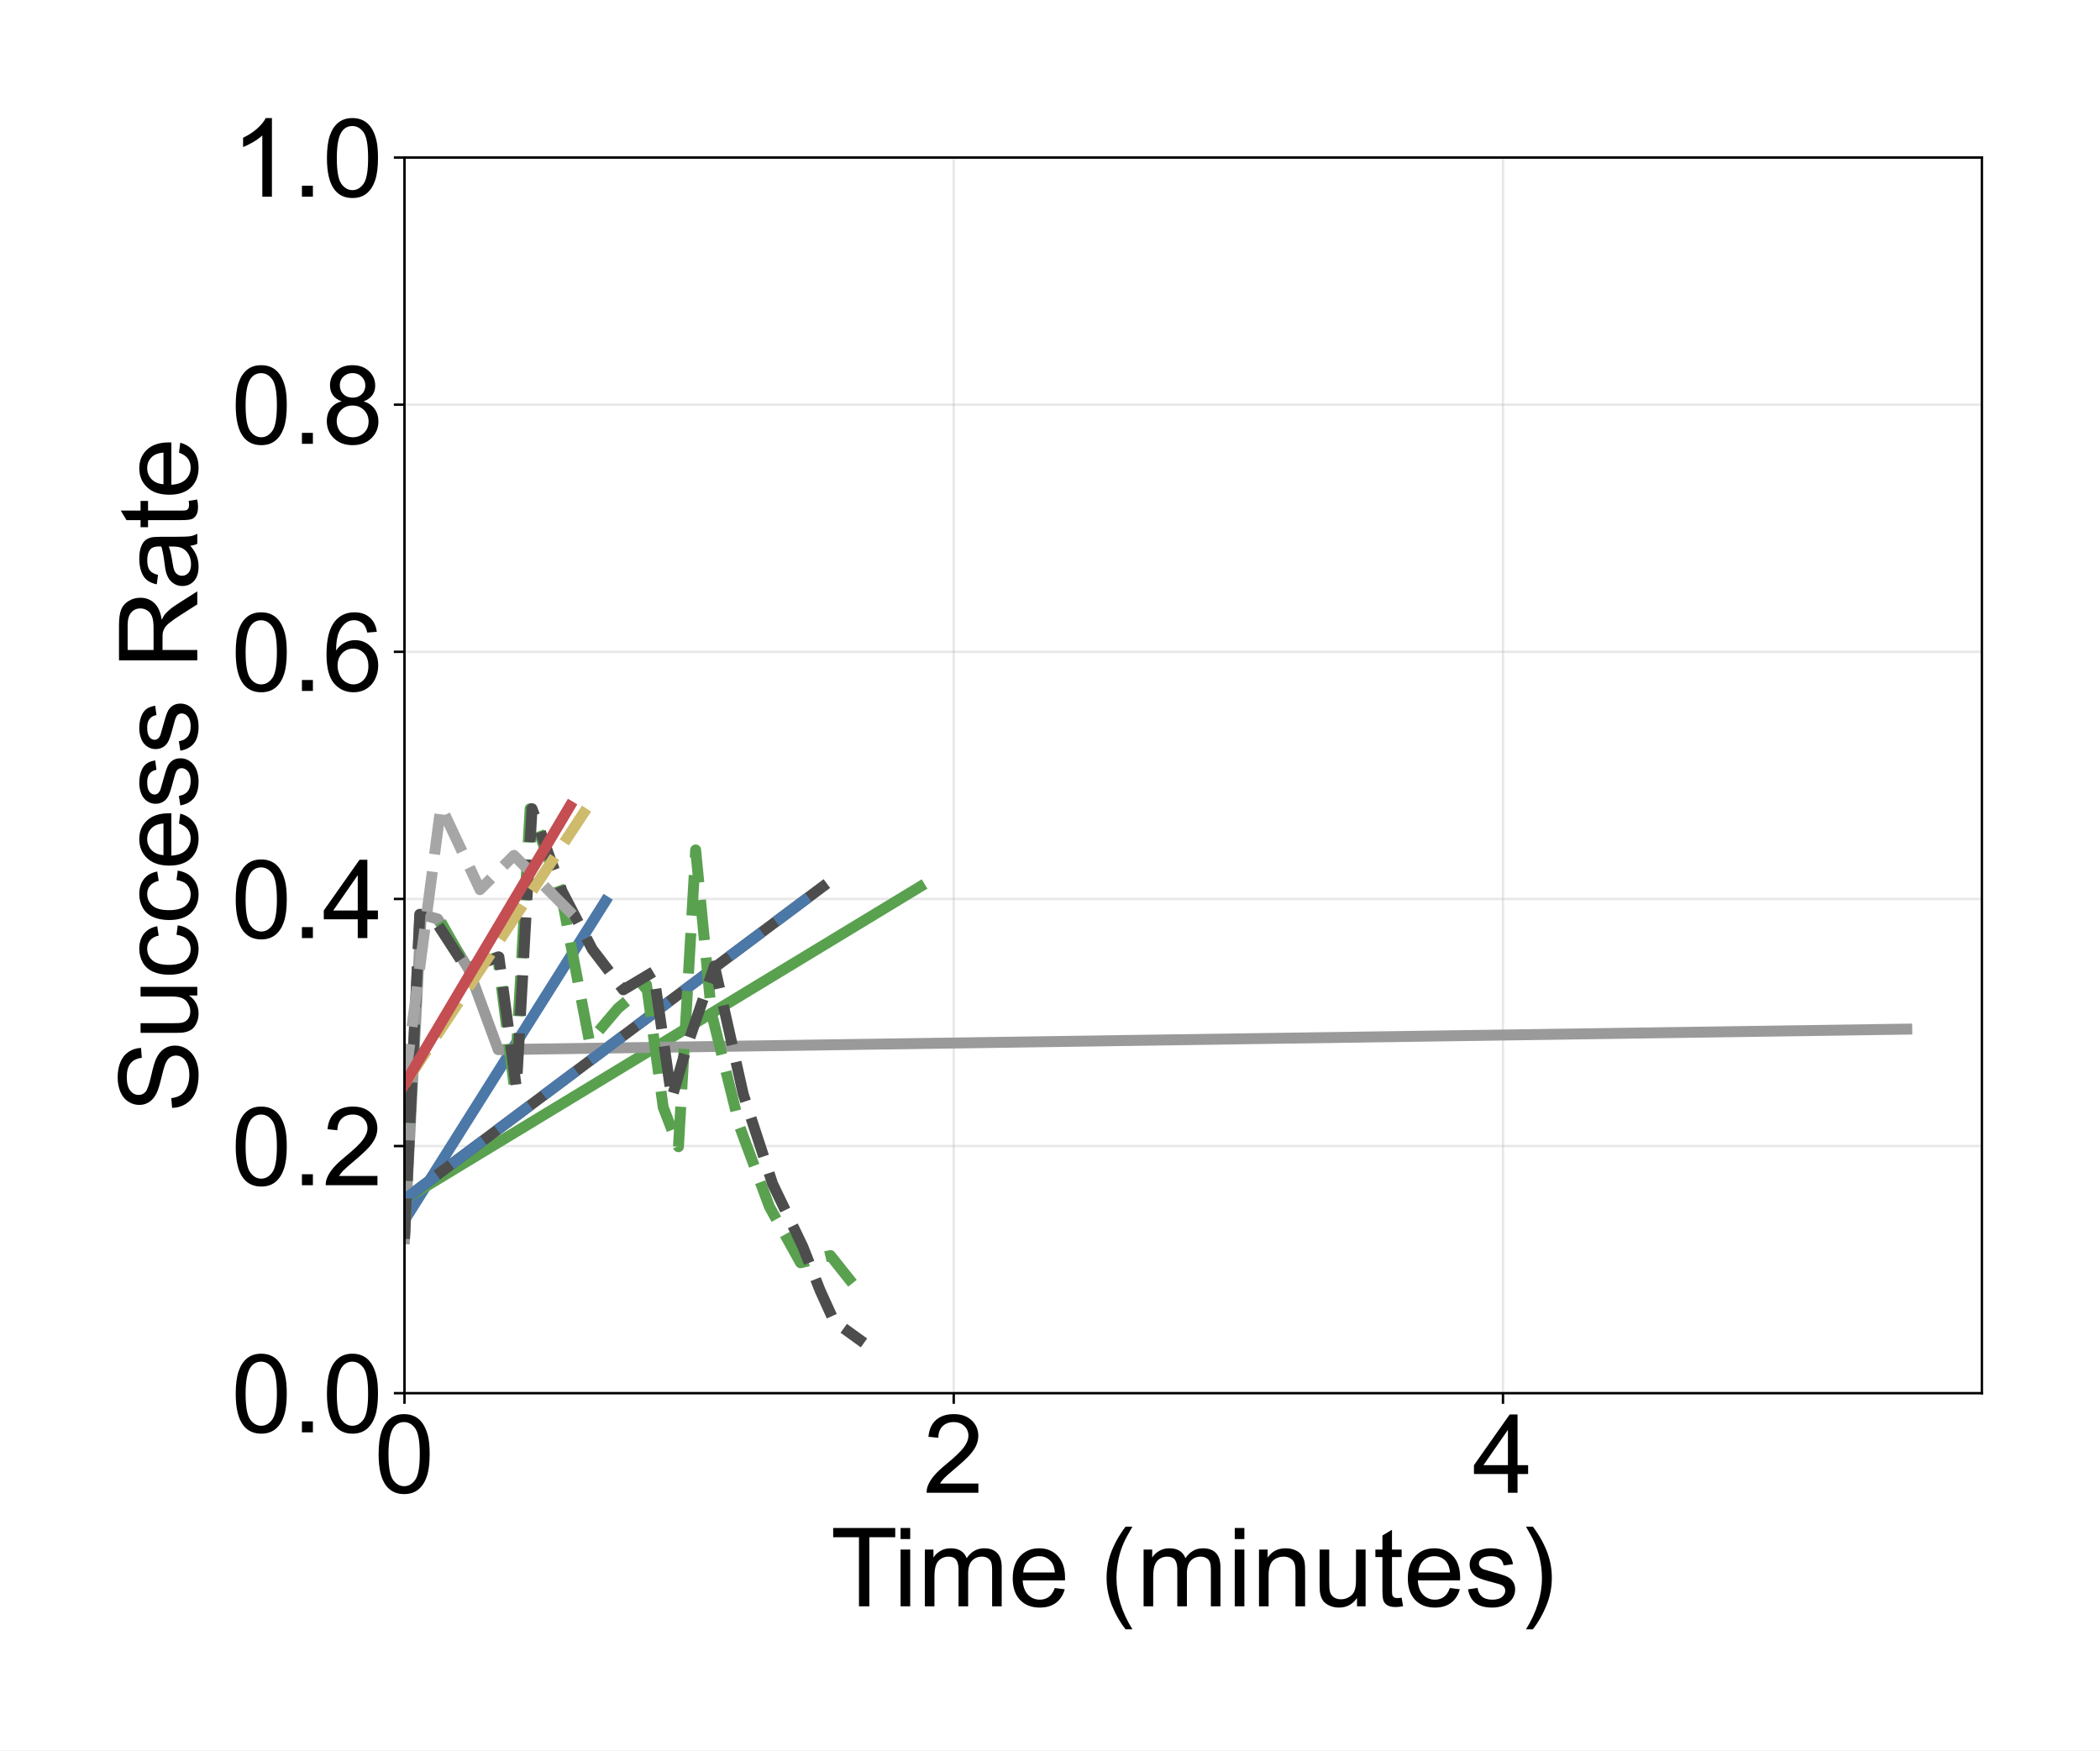
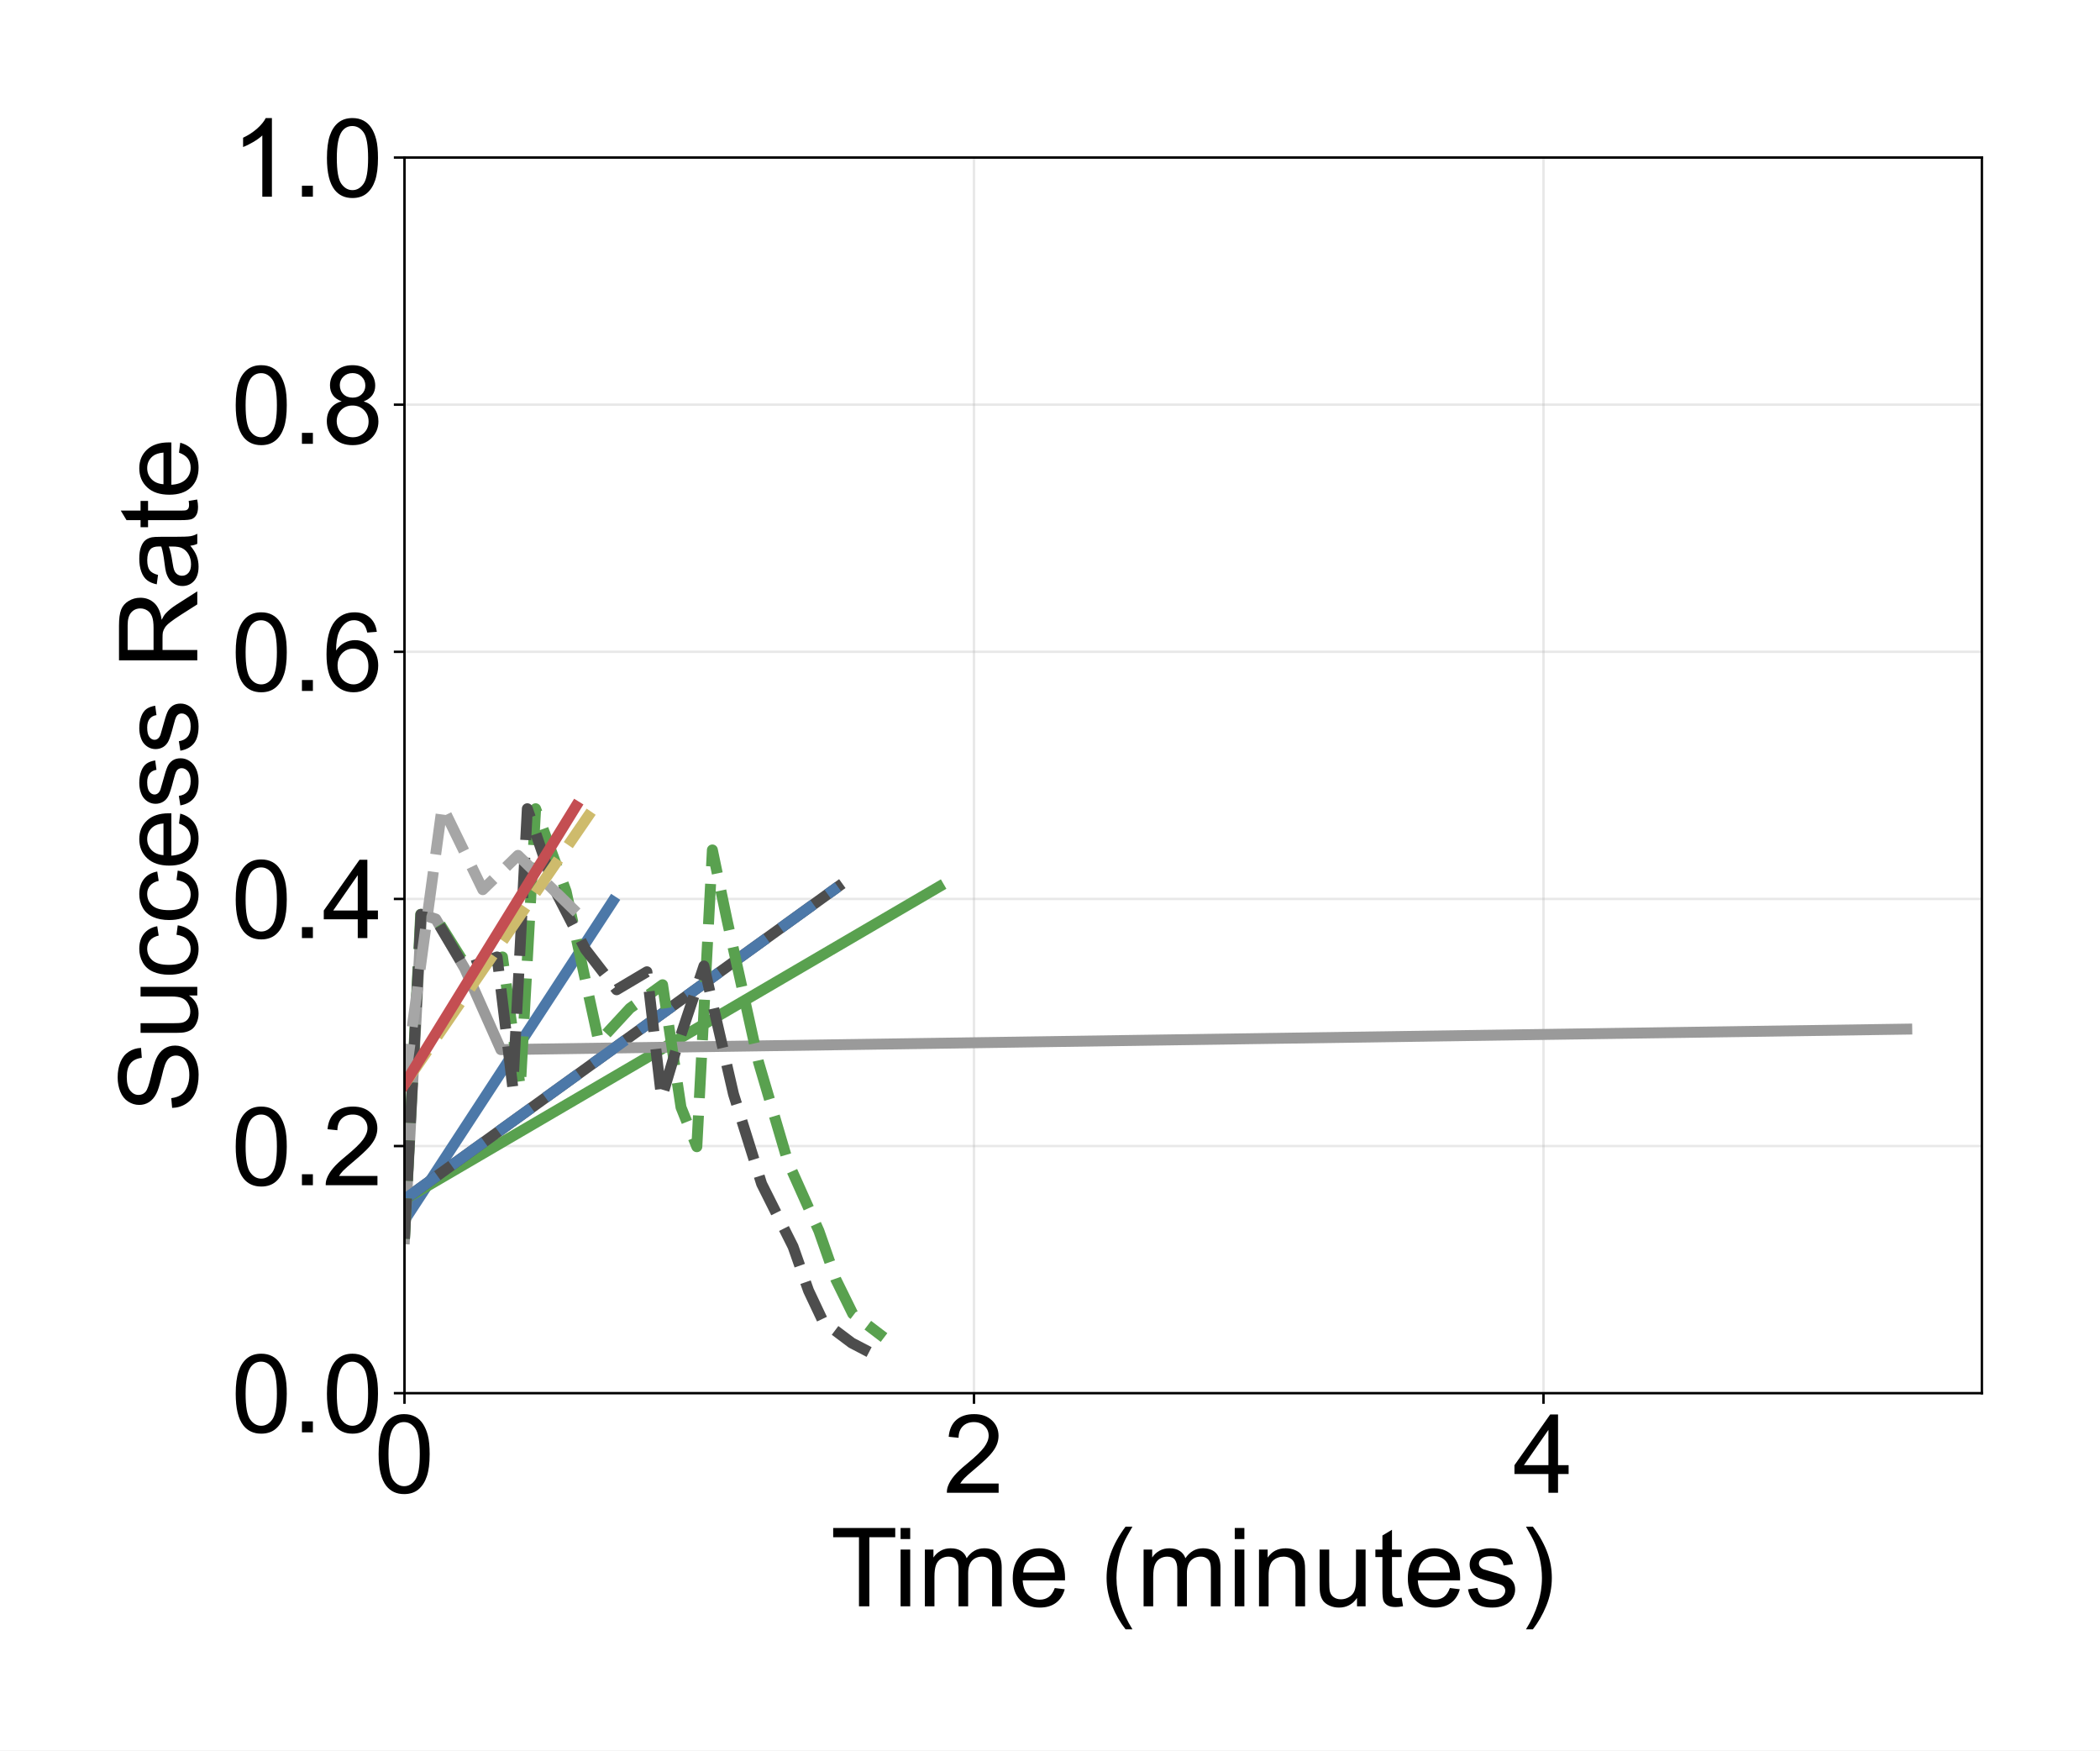
<svg xmlns="http://www.w3.org/2000/svg" xmlns:xlink="http://www.w3.org/1999/xlink" width="691.2pt" height="576pt" viewBox="0 0 691.2 576" version="1.1">
  <defs>
    <style type="text/css">*{stroke-linejoin: round; stroke-linecap: butt}</style>
  </defs>
  <g id="figure_1">
    <g id="patch_1">
      <path d="M 0 576  L 691.2 576  L 691.2 0  L 0 0  z " style="fill: #ffffff" />
    </g>
    <g id="axes_1">
      <g id="patch_2">
        <path d="M 133.13 458.44  L 652.32 458.44  L 652.32 51.84  L 133.13 51.84  z " style="fill: #ffffff" />
      </g>
      <g id="matplotlib.axis_1">
        <g id="xtick_1">
          <g id="line2d_1">
-             <path d="M 133.13 458.44  L 133.13 51.84  " clip-path="url(#p0039694f5e)" style="fill: none; stroke: #b0b0b0; stroke-opacity: 0.3; stroke-width: 0.8; stroke-linecap: square" />
+             <path d="M 133.13 458.44  L 133.13 51.84  " clip-path="url(#pe3a1c9891b)" style="fill: none; stroke: #b0b0b0; stroke-opacity: 0.3; stroke-width: 0.8; stroke-linecap: square" />
          </g>
          <g id="line2d_2">
            <defs>
-               <path id="m38b5ffc856" d="M 0 0  L 0 3.5  " style="stroke: #000000; stroke-width: 0.8" />
-             </defs>
-             <g>
-               <use xlink:href="#m38b5ffc856" x="133.13" y="458.44" style="stroke: #000000; stroke-width: 0.8" />
+               <path id="mee8a3987e3" d="M 0 0  L 0 3.5  " style="stroke: #000000; stroke-width: 0.8" />
+             </defs>
+             <g>
+               <use xlink:href="#mee8a3987e3" x="133.13" y="458.44" style="stroke: #000000; stroke-width: 0.8" />
            </g>
          </g>
          <g id="text_1">
            <g transform="translate(123.1203 491.2081) scale(0.36 -0.36)">
              <defs>
                <path id="ArialMT-30" d="M 266 2259  Q 266 3072 433 3567  Q 600 4063 929 4331  Q 1259 4600 1759 4600  Q 2128 4600 2406 4451  Q 2684 4303 2865 4023  Q 3047 3744 3150 3342  Q 3253 2941 3253 2259  Q 3253 1453 3087 958  Q 2922 463 2592 192  Q 2263 -78 1759 -78  Q 1097 -78 719 397  Q 266 969 266 2259  z M 844 2259  Q 844 1131 1108 757  Q 1372 384 1759 384  Q 2147 384 2411 759  Q 2675 1134 2675 2259  Q 2675 3391 2411 3762  Q 2147 4134 1753 4134  Q 1366 4134 1134 3806  Q 844 3388 844 2259  z " transform="scale(0.015625)" />
              </defs>
              <use xlink:href="#ArialMT-30" />
            </g>
          </g>
        </g>
        <g id="xtick_2">
          <g id="line2d_3">
-             <path d="M 313.913 458.44  L 313.913 51.84  " clip-path="url(#p0039694f5e)" style="fill: none; stroke: #b0b0b0; stroke-opacity: 0.3; stroke-width: 0.8; stroke-linecap: square" />
+             <path d="M 320.579 458.44  L 320.579 51.84  " clip-path="url(#pe3a1c9891b)" style="fill: none; stroke: #b0b0b0; stroke-opacity: 0.3; stroke-width: 0.8; stroke-linecap: square" />
          </g>
          <g id="line2d_4">
            <g>
-               <use xlink:href="#m38b5ffc856" x="313.913" y="458.44" style="stroke: #000000; stroke-width: 0.8" />
+               <use xlink:href="#mee8a3987e3" x="320.579" y="458.44" style="stroke: #000000; stroke-width: 0.8" />
            </g>
          </g>
          <g id="text_2">
-             <g transform="translate(303.9036 491.2081) scale(0.36 -0.36)">
+             <g transform="translate(310.5694 491.2081) scale(0.36 -0.36)">
              <defs>
                <path id="ArialMT-32" d="M 3222 541  L 3222 0  L 194 0  Q 188 203 259 391  Q 375 700 629 1000  Q 884 1300 1366 1694  Q 2113 2306 2375 2664  Q 2638 3022 2638 3341  Q 2638 3675 2398 3904  Q 2159 4134 1775 4134  Q 1369 4134 1125 3890  Q 881 3647 878 3216  L 300 3275  Q 359 3922 746 4261  Q 1134 4600 1788 4600  Q 2447 4600 2831 4234  Q 3216 3869 3216 3328  Q 3216 3053 3103 2787  Q 2991 2522 2730 2228  Q 2469 1934 1863 1422  Q 1356 997 1212 845  Q 1069 694 975 541  L 3222 541  z " transform="scale(0.015625)" />
              </defs>
              <use xlink:href="#ArialMT-32" />
            </g>
          </g>
        </g>
        <g id="xtick_3">
          <g id="line2d_5">
-             <path d="M 494.697 458.44  L 494.697 51.84  " clip-path="url(#p0039694f5e)" style="fill: none; stroke: #b0b0b0; stroke-opacity: 0.3; stroke-width: 0.8; stroke-linecap: square" />
+             <path d="M 508.028 458.44  L 508.028 51.84  " clip-path="url(#pe3a1c9891b)" style="fill: none; stroke: #b0b0b0; stroke-opacity: 0.3; stroke-width: 0.8; stroke-linecap: square" />
          </g>
          <g id="line2d_6">
            <g>
-               <use xlink:href="#m38b5ffc856" x="494.697" y="458.44" style="stroke: #000000; stroke-width: 0.8" />
+               <use xlink:href="#mee8a3987e3" x="508.028" y="458.44" style="stroke: #000000; stroke-width: 0.8" />
            </g>
          </g>
          <g id="text_3">
-             <g transform="translate(484.6869 491.2081) scale(0.36 -0.36)">
+             <g transform="translate(498.0185 491.2081) scale(0.36 -0.36)">
              <defs>
                <path id="ArialMT-34" d="M 2069 0  L 2069 1097  L 81 1097  L 81 1613  L 2172 4581  L 2631 4581  L 2631 1613  L 3250 1613  L 3250 1097  L 2631 1097  L 2631 0  L 2069 0  z M 2069 1613  L 2069 3678  L 634 1613  L 2069 1613  z " transform="scale(0.015625)" />
              </defs>
              <use xlink:href="#ArialMT-34" />
            </g>
          </g>
        </g>
        <g id="text_4">
          <g transform="translate(273.3934 528.57) scale(0.36 -0.36)">
            <defs>
              <path id="ArialMT-54" d="M 1659 0  L 1659 4041  L 150 4041  L 150 4581  L 3781 4581  L 3781 4041  L 2266 4041  L 2266 0  L 1659 0  z " transform="scale(0.015625)" />
              <path id="ArialMT-69" d="M 425 3934  L 425 4581  L 988 4581  L 988 3934  L 425 3934  z M 425 0  L 425 3319  L 988 3319  L 988 0  L 425 0  z " transform="scale(0.015625)" />
              <path id="ArialMT-6d" d="M 422 0  L 422 3319  L 925 3319  L 925 2853  Q 1081 3097 1340 3245  Q 1600 3394 1931 3394  Q 2300 3394 2536 3241  Q 2772 3088 2869 2813  Q 3263 3394 3894 3394  Q 4388 3394 4653 3120  Q 4919 2847 4919 2278  L 4919 0  L 4359 0  L 4359 2091  Q 4359 2428 4304 2576  Q 4250 2725 4106 2815  Q 3963 2906 3769 2906  Q 3419 2906 3187 2673  Q 2956 2441 2956 1928  L 2956 0  L 2394 0  L 2394 2156  Q 2394 2531 2256 2718  Q 2119 2906 1806 2906  Q 1569 2906 1367 2781  Q 1166 2656 1075 2415  Q 984 2175 984 1722  L 984 0  L 422 0  z " transform="scale(0.015625)" />
              <path id="ArialMT-65" d="M 2694 1069  L 3275 997  Q 3138 488 2766 206  Q 2394 -75 1816 -75  Q 1088 -75 661 373  Q 234 822 234 1631  Q 234 2469 665 2931  Q 1097 3394 1784 3394  Q 2450 3394 2872 2941  Q 3294 2488 3294 1666  Q 3294 1616 3291 1516  L 816 1516  Q 847 969 1125 678  Q 1403 388 1819 388  Q 2128 388 2347 550  Q 2566 713 2694 1069  z M 847 1978  L 2700 1978  Q 2663 2397 2488 2606  Q 2219 2931 1791 2931  Q 1403 2931 1139 2672  Q 875 2413 847 1978  z " transform="scale(0.015625)" />
              <path id="ArialMT-20" transform="scale(0.015625)" />
              <path id="ArialMT-28" d="M 1497 -1347  Q 1031 -759 709 28  Q 388 816 388 1659  Q 388 2403 628 3084  Q 909 3875 1497 4659  L 1900 4659  Q 1522 4009 1400 3731  Q 1209 3300 1100 2831  Q 966 2247 966 1656  Q 966 153 1900 -1347  L 1497 -1347  z " transform="scale(0.015625)" />
              <path id="ArialMT-6e" d="M 422 0  L 422 3319  L 928 3319  L 928 2847  Q 1294 3394 1984 3394  Q 2284 3394 2536 3286  Q 2788 3178 2913 3003  Q 3038 2828 3088 2588  Q 3119 2431 3119 2041  L 3119 0  L 2556 0  L 2556 2019  Q 2556 2363 2490 2533  Q 2425 2703 2258 2804  Q 2091 2906 1866 2906  Q 1506 2906 1245 2678  Q 984 2450 984 1813  L 984 0  L 422 0  z " transform="scale(0.015625)" />
              <path id="ArialMT-75" d="M 2597 0  L 2597 488  Q 2209 -75 1544 -75  Q 1250 -75 995 37  Q 741 150 617 320  Q 494 491 444 738  Q 409 903 409 1263  L 409 3319  L 972 3319  L 972 1478  Q 972 1038 1006 884  Q 1059 663 1231 536  Q 1403 409 1656 409  Q 1909 409 2131 539  Q 2353 669 2445 892  Q 2538 1116 2538 1541  L 2538 3319  L 3100 3319  L 3100 0  L 2597 0  z " transform="scale(0.015625)" />
              <path id="ArialMT-74" d="M 1650 503  L 1731 6  Q 1494 -44 1306 -44  Q 1000 -44 831 53  Q 663 150 594 308  Q 525 466 525 972  L 525 2881  L 113 2881  L 113 3319  L 525 3319  L 525 4141  L 1084 4478  L 1084 3319  L 1650 3319  L 1650 2881  L 1084 2881  L 1084 941  Q 1084 700 1114 631  Q 1144 563 1211 522  Q 1278 481 1403 481  Q 1497 481 1650 503  z " transform="scale(0.015625)" />
              <path id="ArialMT-73" d="M 197 991  L 753 1078  Q 800 744 1014 566  Q 1228 388 1613 388  Q 2000 388 2187 545  Q 2375 703 2375 916  Q 2375 1106 2209 1216  Q 2094 1291 1634 1406  Q 1016 1563 777 1677  Q 538 1791 414 1992  Q 291 2194 291 2438  Q 291 2659 392 2848  Q 494 3038 669 3163  Q 800 3259 1026 3326  Q 1253 3394 1513 3394  Q 1903 3394 2198 3281  Q 2494 3169 2634 2976  Q 2775 2784 2828 2463  L 2278 2388  Q 2241 2644 2061 2787  Q 1881 2931 1553 2931  Q 1166 2931 1000 2803  Q 834 2675 834 2503  Q 834 2394 903 2306  Q 972 2216 1119 2156  Q 1203 2125 1616 2013  Q 2213 1853 2448 1751  Q 2684 1650 2818 1456  Q 2953 1263 2953 975  Q 2953 694 2789 445  Q 2625 197 2315 61  Q 2006 -75 1616 -75  Q 969 -75 630 194  Q 291 463 197 991  z " transform="scale(0.015625)" />
              <path id="ArialMT-29" d="M 791 -1347  L 388 -1347  Q 1322 153 1322 1656  Q 1322 2244 1188 2822  Q 1081 3291 891 3722  Q 769 4003 388 4659  L 791 4659  Q 1378 3875 1659 3084  Q 1900 2403 1900 1659  Q 1900 816 1576 28  Q 1253 -759 791 -1347  z " transform="scale(0.015625)" />
            </defs>
            <use xlink:href="#ArialMT-54" />
            <use xlink:href="#ArialMT-69" transform="translate(57.33398 0)" />
            <use xlink:href="#ArialMT-6d" transform="translate(79.55078 0)" />
            <use xlink:href="#ArialMT-65" transform="translate(162.8516 0)" />
            <use xlink:href="#ArialMT-20" transform="translate(218.4668 0)" />
            <use xlink:href="#ArialMT-28" transform="translate(246.25 0)" />
            <use xlink:href="#ArialMT-6d" transform="translate(279.5508 0)" />
            <use xlink:href="#ArialMT-69" transform="translate(362.8516 0)" />
            <use xlink:href="#ArialMT-6e" transform="translate(385.0684 0)" />
            <use xlink:href="#ArialMT-75" transform="translate(440.6836 0)" />
            <use xlink:href="#ArialMT-74" transform="translate(496.2988 0)" />
            <use xlink:href="#ArialMT-65" transform="translate(524.082 0)" />
            <use xlink:href="#ArialMT-73" transform="translate(579.6973 0)" />
            <use xlink:href="#ArialMT-29" transform="translate(629.6973 0)" />
          </g>
        </g>
      </g>
      <g id="matplotlib.axis_2">
        <g id="ytick_1">
          <g id="line2d_7">
-             <path d="M 133.13 458.44  L 652.32 458.44  " clip-path="url(#p0039694f5e)" style="fill: none; stroke: #b0b0b0; stroke-opacity: 0.3; stroke-width: 0.8; stroke-linecap: square" />
+             <path d="M 133.13 458.44  L 652.32 458.44  " clip-path="url(#pe3a1c9891b)" style="fill: none; stroke: #b0b0b0; stroke-opacity: 0.3; stroke-width: 0.8; stroke-linecap: square" />
          </g>
          <g id="line2d_8">
            <defs>
-               <path id="m4048abf838" d="M 0 0  L -3.5 0  " style="stroke: #000000; stroke-width: 0.8" />
-             </defs>
-             <g>
-               <use xlink:href="#m4048abf838" x="133.13" y="458.44" style="stroke: #000000; stroke-width: 0.8" />
+               <path id="m1d040970a4" d="M 0 0  L -3.5 0  " style="stroke: #000000; stroke-width: 0.8" />
+             </defs>
+             <g>
+               <use xlink:href="#m1d040970a4" x="133.13" y="458.44" style="stroke: #000000; stroke-width: 0.8" />
            </g>
          </g>
          <g id="text_5">
            <g transform="translate(76.09 471.3241) scale(0.36 -0.36)">
              <defs>
                <path id="ArialMT-2e" d="M 581 0  L 581 641  L 1222 641  L 1222 0  L 581 0  z " transform="scale(0.015625)" />
              </defs>
              <use xlink:href="#ArialMT-30" />
              <use xlink:href="#ArialMT-2e" transform="translate(55.61523 0)" />
              <use xlink:href="#ArialMT-30" transform="translate(83.39844 0)" />
            </g>
          </g>
        </g>
        <g id="ytick_2">
          <g id="line2d_9">
-             <path d="M 133.13 377.12  L 652.32 377.12  " clip-path="url(#p0039694f5e)" style="fill: none; stroke: #b0b0b0; stroke-opacity: 0.3; stroke-width: 0.8; stroke-linecap: square" />
+             <path d="M 133.13 377.12  L 652.32 377.12  " clip-path="url(#pe3a1c9891b)" style="fill: none; stroke: #b0b0b0; stroke-opacity: 0.3; stroke-width: 0.8; stroke-linecap: square" />
          </g>
          <g id="line2d_10">
            <g>
-               <use xlink:href="#m4048abf838" x="133.13" y="377.12" style="stroke: #000000; stroke-width: 0.8" />
+               <use xlink:href="#m1d040970a4" x="133.13" y="377.12" style="stroke: #000000; stroke-width: 0.8" />
            </g>
          </g>
          <g id="text_6">
            <g transform="translate(76.09 390.0041) scale(0.36 -0.36)">
              <use xlink:href="#ArialMT-30" />
              <use xlink:href="#ArialMT-2e" transform="translate(55.61523 0)" />
              <use xlink:href="#ArialMT-32" transform="translate(83.39844 0)" />
            </g>
          </g>
        </g>
        <g id="ytick_3">
          <g id="line2d_11">
-             <path d="M 133.13 295.8  L 652.32 295.8  " clip-path="url(#p0039694f5e)" style="fill: none; stroke: #b0b0b0; stroke-opacity: 0.3; stroke-width: 0.8; stroke-linecap: square" />
+             <path d="M 133.13 295.8  L 652.32 295.8  " clip-path="url(#pe3a1c9891b)" style="fill: none; stroke: #b0b0b0; stroke-opacity: 0.3; stroke-width: 0.8; stroke-linecap: square" />
          </g>
          <g id="line2d_12">
            <g>
-               <use xlink:href="#m4048abf838" x="133.13" y="295.8" style="stroke: #000000; stroke-width: 0.8" />
+               <use xlink:href="#m1d040970a4" x="133.13" y="295.8" style="stroke: #000000; stroke-width: 0.8" />
            </g>
          </g>
          <g id="text_7">
            <g transform="translate(76.09 308.6841) scale(0.36 -0.36)">
              <use xlink:href="#ArialMT-30" />
              <use xlink:href="#ArialMT-2e" transform="translate(55.61523 0)" />
              <use xlink:href="#ArialMT-34" transform="translate(83.39844 0)" />
            </g>
          </g>
        </g>
        <g id="ytick_4">
          <g id="line2d_13">
-             <path d="M 133.13 214.48  L 652.32 214.48  " clip-path="url(#p0039694f5e)" style="fill: none; stroke: #b0b0b0; stroke-opacity: 0.3; stroke-width: 0.8; stroke-linecap: square" />
+             <path d="M 133.13 214.48  L 652.32 214.48  " clip-path="url(#pe3a1c9891b)" style="fill: none; stroke: #b0b0b0; stroke-opacity: 0.3; stroke-width: 0.8; stroke-linecap: square" />
          </g>
          <g id="line2d_14">
            <g>
-               <use xlink:href="#m4048abf838" x="133.13" y="214.48" style="stroke: #000000; stroke-width: 0.8" />
+               <use xlink:href="#m1d040970a4" x="133.13" y="214.48" style="stroke: #000000; stroke-width: 0.8" />
            </g>
          </g>
          <g id="text_8">
            <g transform="translate(76.09 227.3641) scale(0.36 -0.36)">
              <defs>
                <path id="ArialMT-36" d="M 3184 3459  L 2625 3416  Q 2550 3747 2413 3897  Q 2184 4138 1850 4138  Q 1581 4138 1378 3988  Q 1113 3794 959 3422  Q 806 3050 800 2363  Q 1003 2672 1297 2822  Q 1591 2972 1913 2972  Q 2475 2972 2870 2558  Q 3266 2144 3266 1488  Q 3266 1056 3080 686  Q 2894 316 2569 119  Q 2244 -78 1831 -78  Q 1128 -78 684 439  Q 241 956 241 2144  Q 241 3472 731 4075  Q 1159 4600 1884 4600  Q 2425 4600 2770 4297  Q 3116 3994 3184 3459  z M 888 1484  Q 888 1194 1011 928  Q 1134 663 1356 523  Q 1578 384 1822 384  Q 2178 384 2434 671  Q 2691 959 2691 1453  Q 2691 1928 2437 2201  Q 2184 2475 1800 2475  Q 1419 2475 1153 2201  Q 888 1928 888 1484  z " transform="scale(0.015625)" />
              </defs>
              <use xlink:href="#ArialMT-30" />
              <use xlink:href="#ArialMT-2e" transform="translate(55.61523 0)" />
              <use xlink:href="#ArialMT-36" transform="translate(83.39844 0)" />
            </g>
          </g>
        </g>
        <g id="ytick_5">
          <g id="line2d_15">
-             <path d="M 133.13 133.16  L 652.32 133.16  " clip-path="url(#p0039694f5e)" style="fill: none; stroke: #b0b0b0; stroke-opacity: 0.3; stroke-width: 0.8; stroke-linecap: square" />
+             <path d="M 133.13 133.16  L 652.32 133.16  " clip-path="url(#pe3a1c9891b)" style="fill: none; stroke: #b0b0b0; stroke-opacity: 0.3; stroke-width: 0.8; stroke-linecap: square" />
          </g>
          <g id="line2d_16">
            <g>
-               <use xlink:href="#m4048abf838" x="133.13" y="133.16" style="stroke: #000000; stroke-width: 0.8" />
+               <use xlink:href="#m1d040970a4" x="133.13" y="133.16" style="stroke: #000000; stroke-width: 0.8" />
            </g>
          </g>
          <g id="text_9">
            <g transform="translate(76.09 146.0441) scale(0.36 -0.36)">
              <defs>
                <path id="ArialMT-38" d="M 1131 2484  Q 781 2613 612 2850  Q 444 3088 444 3419  Q 444 3919 803 4259  Q 1163 4600 1759 4600  Q 2359 4600 2725 4251  Q 3091 3903 3091 3403  Q 3091 3084 2923 2848  Q 2756 2613 2416 2484  Q 2838 2347 3058 2040  Q 3278 1734 3278 1309  Q 3278 722 2862 322  Q 2447 -78 1769 -78  Q 1091 -78 675 323  Q 259 725 259 1325  Q 259 1772 486 2073  Q 713 2375 1131 2484  z M 1019 3438  Q 1019 3113 1228 2906  Q 1438 2700 1772 2700  Q 2097 2700 2305 2904  Q 2513 3109 2513 3406  Q 2513 3716 2298 3927  Q 2084 4138 1766 4138  Q 1444 4138 1231 3931  Q 1019 3725 1019 3438  z M 838 1322  Q 838 1081 952 856  Q 1066 631 1291 507  Q 1516 384 1775 384  Q 2178 384 2440 643  Q 2703 903 2703 1303  Q 2703 1709 2433 1975  Q 2163 2241 1756 2241  Q 1359 2241 1098 1978  Q 838 1716 838 1322  z " transform="scale(0.015625)" />
              </defs>
              <use xlink:href="#ArialMT-30" />
              <use xlink:href="#ArialMT-2e" transform="translate(55.61523 0)" />
              <use xlink:href="#ArialMT-38" transform="translate(83.39844 0)" />
            </g>
          </g>
        </g>
        <g id="ytick_6">
          <g id="line2d_17">
-             <path d="M 133.13 51.84  L 652.32 51.84  " clip-path="url(#p0039694f5e)" style="fill: none; stroke: #b0b0b0; stroke-opacity: 0.3; stroke-width: 0.8; stroke-linecap: square" />
+             <path d="M 133.13 51.84  L 652.32 51.84  " clip-path="url(#pe3a1c9891b)" style="fill: none; stroke: #b0b0b0; stroke-opacity: 0.3; stroke-width: 0.8; stroke-linecap: square" />
          </g>
          <g id="line2d_18">
            <g>
-               <use xlink:href="#m4048abf838" x="133.13" y="51.84" style="stroke: #000000; stroke-width: 0.8" />
+               <use xlink:href="#m1d040970a4" x="133.13" y="51.84" style="stroke: #000000; stroke-width: 0.8" />
            </g>
          </g>
          <g id="text_10">
            <g transform="translate(76.09 64.72406) scale(0.36 -0.36)">
              <defs>
                <path id="ArialMT-31" d="M 2384 0  L 1822 0  L 1822 3584  Q 1619 3391 1289 3197  Q 959 3003 697 2906  L 697 3450  Q 1169 3672 1522 3987  Q 1875 4303 2022 4600  L 2384 4600  L 2384 0  z " transform="scale(0.015625)" />
              </defs>
              <use xlink:href="#ArialMT-31" />
              <use xlink:href="#ArialMT-2e" transform="translate(55.61523 0)" />
              <use xlink:href="#ArialMT-30" transform="translate(83.39844 0)" />
            </g>
          </g>
        </g>
        <g id="text_11">
          <g transform="translate(64.935 366.1859) rotate(-90) scale(0.36 -0.36)">
            <defs>
              <path id="ArialMT-53" d="M 288 1472  L 859 1522  Q 900 1178 1048 958  Q 1197 738 1509 602  Q 1822 466 2213 466  Q 2559 466 2825 569  Q 3091 672 3220 851  Q 3350 1031 3350 1244  Q 3350 1459 3225 1620  Q 3100 1781 2813 1891  Q 2628 1963 1997 2114  Q 1366 2266 1113 2400  Q 784 2572 623 2826  Q 463 3081 463 3397  Q 463 3744 659 4045  Q 856 4347 1234 4503  Q 1613 4659 2075 4659  Q 2584 4659 2973 4495  Q 3363 4331 3572 4012  Q 3781 3694 3797 3291  L 3216 3247  Q 3169 3681 2898 3903  Q 2628 4125 2100 4125  Q 1550 4125 1298 3923  Q 1047 3722 1047 3438  Q 1047 3191 1225 3031  Q 1400 2872 2139 2705  Q 2878 2538 3153 2413  Q 3553 2228 3743 1945  Q 3934 1663 3934 1294  Q 3934 928 3725 604  Q 3516 281 3123 101  Q 2731 -78 2241 -78  Q 1619 -78 1198 103  Q 778 284 539 648  Q 300 1013 288 1472  z " transform="scale(0.015625)" />
              <path id="ArialMT-63" d="M 2588 1216  L 3141 1144  Q 3050 572 2676 248  Q 2303 -75 1759 -75  Q 1078 -75 664 370  Q 250 816 250 1647  Q 250 2184 428 2587  Q 606 2991 970 3192  Q 1334 3394 1763 3394  Q 2303 3394 2647 3120  Q 2991 2847 3088 2344  L 2541 2259  Q 2463 2594 2264 2762  Q 2066 2931 1784 2931  Q 1359 2931 1093 2626  Q 828 2322 828 1663  Q 828 994 1084 691  Q 1341 388 1753 388  Q 2084 388 2306 591  Q 2528 794 2588 1216  z " transform="scale(0.015625)" />
              <path id="ArialMT-52" d="M 503 0  L 503 4581  L 2534 4581  Q 3147 4581 3465 4457  Q 3784 4334 3975 4021  Q 4166 3709 4166 3331  Q 4166 2844 3850 2509  Q 3534 2175 2875 2084  Q 3116 1969 3241 1856  Q 3506 1613 3744 1247  L 4541 0  L 3778 0  L 3172 953  Q 2906 1366 2734 1584  Q 2563 1803 2427 1890  Q 2291 1978 2150 2013  Q 2047 2034 1813 2034  L 1109 2034  L 1109 0  L 503 0  z M 1109 2559  L 2413 2559  Q 2828 2559 3062 2645  Q 3297 2731 3419 2920  Q 3541 3109 3541 3331  Q 3541 3656 3305 3865  Q 3069 4075 2559 4075  L 1109 4075  L 1109 2559  z " transform="scale(0.015625)" />
              <path id="ArialMT-61" d="M 2588 409  Q 2275 144 1986 34  Q 1697 -75 1366 -75  Q 819 -75 525 192  Q 231 459 231 875  Q 231 1119 342 1320  Q 453 1522 633 1644  Q 813 1766 1038 1828  Q 1203 1872 1538 1913  Q 2219 1994 2541 2106  Q 2544 2222 2544 2253  Q 2544 2597 2384 2738  Q 2169 2928 1744 2928  Q 1347 2928 1158 2789  Q 969 2650 878 2297  L 328 2372  Q 403 2725 575 2942  Q 747 3159 1072 3276  Q 1397 3394 1825 3394  Q 2250 3394 2515 3294  Q 2781 3194 2906 3042  Q 3031 2891 3081 2659  Q 3109 2516 3109 2141  L 3109 1391  Q 3109 606 3145 398  Q 3181 191 3288 0  L 2700 0  Q 2613 175 2588 409  z M 2541 1666  Q 2234 1541 1622 1453  Q 1275 1403 1131 1340  Q 988 1278 909 1158  Q 831 1038 831 891  Q 831 666 1001 516  Q 1172 366 1500 366  Q 1825 366 2078 508  Q 2331 650 2450 897  Q 2541 1088 2541 1459  L 2541 1666  z " transform="scale(0.015625)" />
            </defs>
            <use xlink:href="#ArialMT-53" />
            <use xlink:href="#ArialMT-75" transform="translate(66.69922 0)" />
            <use xlink:href="#ArialMT-63" transform="translate(122.3145 0)" />
            <use xlink:href="#ArialMT-63" transform="translate(172.3145 0)" />
            <use xlink:href="#ArialMT-65" transform="translate(222.3145 0)" />
            <use xlink:href="#ArialMT-73" transform="translate(277.9297 0)" />
            <use xlink:href="#ArialMT-73" transform="translate(327.9297 0)" />
            <use xlink:href="#ArialMT-20" transform="translate(377.9297 0)" />
            <use xlink:href="#ArialMT-52" transform="translate(405.7129 0)" />
            <use xlink:href="#ArialMT-61" transform="translate(477.9297 0)" />
            <use xlink:href="#ArialMT-74" transform="translate(533.5449 0)" />
            <use xlink:href="#ArialMT-65" transform="translate(561.3281 0)" />
          </g>
        </g>
      </g>
      <g id="line2d_19">
-         <path d="M 133.13 401.516  L 199.223 296.613  " clip-path="url(#p0039694f5e)" style="fill: none; stroke: #4c78a8; stroke-width: 3.6; stroke-linecap: square" />
+         <path d="M 133.13 401.516  L 201.66 296.613  " clip-path="url(#pe3a1c9891b)" style="fill: none; stroke: #4c78a8; stroke-width: 3.6; stroke-linecap: square" />
      </g>
      <g id="line2d_20">
-         <path d="M 133.13 394.66  L 302.778 291.814  " clip-path="url(#p0039694f5e)" style="fill: none; stroke: #59a14f; stroke-width: 3.6; stroke-linecap: square" />
+         <path d="M 133.13 394.66  L 309.033 291.814  " clip-path="url(#pe3a1c9891b)" style="fill: none; stroke: #59a14f; stroke-width: 3.6; stroke-linecap: square" />
      </g>
      <g id="line2d_21">
-         <path d="M 133.13 394.66  L 270.709 291.814  " clip-path="url(#p0039694f5e)" style="fill: none; stroke: #4d4d4d; stroke-width: 3.6; stroke-linecap: square" />
+         <path d="M 133.13 394.66  L 275.782 291.814  " clip-path="url(#pe3a1c9891b)" style="fill: none; stroke: #4d4d4d; stroke-width: 3.6; stroke-linecap: square" />
      </g>
      <g id="line2d_22">
-         <path d="M 133.13 407.615  L 138.643 300.882  L 144.066 302.407  L 154.158 318.722  L 163.978 345.39  L 627.597 338.645  " clip-path="url(#p0039694f5e)" style="fill: none; stroke: #9a9a9a; stroke-width: 3.6; stroke-linecap: square" />
+         <path d="M 133.13 407.615  L 138.767 300.882  L 143.428 302.407  L 152.977 318.722  L 164.866 345.39  L 627.597 338.645  " clip-path="url(#pe3a1c9891b)" style="fill: none; stroke: #9a9a9a; stroke-width: 3.6; stroke-linecap: square" />
      </g>
      <g id="line2d_23">
-         <path d="M 133.13 394.66  L 270.719 291.814  " clip-path="url(#p0039694f5e)" style="fill: none; stroke-dasharray: 13.32,5.76; stroke-dashoffset: 0; stroke: #4c78a8; stroke-width: 3.6" />
+         <path d="M 133.13 394.66  L 275.792 291.814  " clip-path="url(#pe3a1c9891b)" style="fill: none; stroke-dasharray: 13.32,5.76; stroke-dashoffset: 0; stroke: #4c78a8; stroke-width: 3.6" />
      </g>
      <g id="line2d_24">
-         <path d="M 133.13 407.615  L 138.225 300.882  L 144.575 302.407  L 153.758 318.722  L 163.819 314.895  L 169.301 357.958  L 174.487 266.123  L 184.522 293.323  L 194.025 342.858  L 203.391 331.79  L 212.798 324.043  L 218.288 364.362  L 223.306 377.338  L 228.971 279.688  L 234.163 333.314  L 243.5 370.852  L 253.268 397.128  L 263.494 415.522  L 273.324 413.15  L 284.138 426.737  " clip-path="url(#p0039694f5e)" style="fill: none; stroke-dasharray: 13.32,5.76; stroke-dashoffset: 0; stroke: #59a14f; stroke-width: 3.6" />
+         <path d="M 133.13 407.615  L 138.458 300.882  L 143.721 302.407  L 153.92 318.722  L 165.395 314.895  L 171.257 357.958  L 176.296 266.123  L 186.338 293.323  L 197.1 342.858  L 207.326 331.79  L 218.085 324.043  L 224.148 364.362  L 229.355 377.338  L 234.473 279.688  L 239.312 302.819  L 249.656 349.505  L 259.291 382.186  L 269.537 405.062  L 275.147 421.075  L 280.663 432.285  L 290.971 440.131  " clip-path="url(#pe3a1c9891b)" style="fill: none; stroke-dasharray: 13.32,5.76; stroke-dashoffset: 0; stroke: #59a14f; stroke-width: 3.6" />
      </g>
      <g id="line2d_25">
-         <path d="M 133.13 407.615  L 138.158 300.882  L 142.906 302.407  L 153.501 318.722  L 164.214 314.895  L 169.965 357.958  L 175.111 266.123  L 185.039 293.323  L 194.95 312.363  L 205.157 325.691  L 215.069 319.773  L 221.111 361.373  L 225.942 344.751  L 235.174 317.868  L 244.634 360.039  L 254.301 389.56  L 264.247 410.224  L 269.952 424.689  L 274.547 434.814  L 284.372 441.902  " clip-path="url(#p0039694f5e)" style="fill: none; stroke-dasharray: 13.32,5.76; stroke-dashoffset: 0; stroke: #4d4d4d; stroke-width: 3.6" />
+         <path d="M 133.13 407.615  L 138.565 300.882  L 143.399 302.407  L 153.122 318.722  L 163.613 314.895  L 168.791 357.958  L 173.567 266.123  L 182.875 293.323  L 192.666 312.363  L 202.955 325.691  L 212.929 319.773  L 217.752 361.373  L 222.727 344.751  L 231.697 317.868  L 241.43 360.039  L 250.689 389.56  L 261.034 410.224  L 266.118 424.689  L 270.904 434.814  L 280.334 441.902  L 289.826 446.863  " clip-path="url(#pe3a1c9891b)" style="fill: none; stroke-dasharray: 13.32,5.76; stroke-dashoffset: 0; stroke: #4d4d4d; stroke-width: 3.6" />
      </g>
      <g id="line2d_26">
-         <path d="M 133.13 356.79  L 145.112 265.305  L 157.991 292.75  L 169.162 281.467  L 191.568 304.064  " clip-path="url(#p0039694f5e)" style="fill: none; stroke-dasharray: 13.32,5.76; stroke-dashoffset: 0; stroke: #a6a6a6; stroke-width: 3.6" />
+         <path d="M 133.13 356.79  L 145.554 265.305  L 158.908 292.75  L 170.491 281.467  L 193.723 304.064  " clip-path="url(#pe3a1c9891b)" style="fill: none; stroke-dasharray: 13.32,5.76; stroke-dashoffset: 0; stroke: #a6a6a6; stroke-width: 3.6" />
      </g>
      <g id="line2d_27">
-         <path d="M 133.13 356.79  L 193.576 265.305  " clip-path="url(#p0039694f5e)" style="fill: none; stroke-dasharray: 13.32,5.76; stroke-dashoffset: 0; stroke: #cebb6c; stroke-width: 3.6" />
+         <path d="M 133.13 356.79  L 195.804 265.305  " clip-path="url(#pe3a1c9891b)" style="fill: none; stroke-dasharray: 13.32,5.76; stroke-dashoffset: 0; stroke: #cebb6c; stroke-width: 3.6" />
      </g>
      <g id="line2d_28">
-         <path d="M 133.13 356.79  L 187.551 265.305  " clip-path="url(#p0039694f5e)" style="fill: none; stroke: #c44e52; stroke-width: 3.6; stroke-linecap: square" />
+         <path d="M 133.13 356.79  L 189.558 265.305  " clip-path="url(#pe3a1c9891b)" style="fill: none; stroke: #c44e52; stroke-width: 3.6; stroke-linecap: square" />
      </g>
      <g id="patch_3">
        <path d="M 133.13 458.44  L 133.13 51.84  " style="fill: none; stroke: #000000; stroke-width: 0.8; stroke-linejoin: miter; stroke-linecap: square" />
      </g>
      <g id="patch_4">
        <path d="M 652.32 458.44  L 652.32 51.84  " style="fill: none; stroke: #000000; stroke-width: 0.8; stroke-linejoin: miter; stroke-linecap: square" />
      </g>
      <g id="patch_5">
        <path d="M 133.13 458.44  L 652.32 458.44  " style="fill: none; stroke: #000000; stroke-width: 0.8; stroke-linejoin: miter; stroke-linecap: square" />
      </g>
      <g id="patch_6">
        <path d="M 133.13 51.84  L 652.32 51.84  " style="fill: none; stroke: #000000; stroke-width: 0.8; stroke-linejoin: miter; stroke-linecap: square" />
      </g>
    </g>
  </g>
  <defs>
-     <clipPath id="p0039694f5e">
+     <clipPath id="pe3a1c9891b">
      <rect x="133.13" y="51.84" width="519.19" height="406.6" />
    </clipPath>
  </defs>
</svg>
